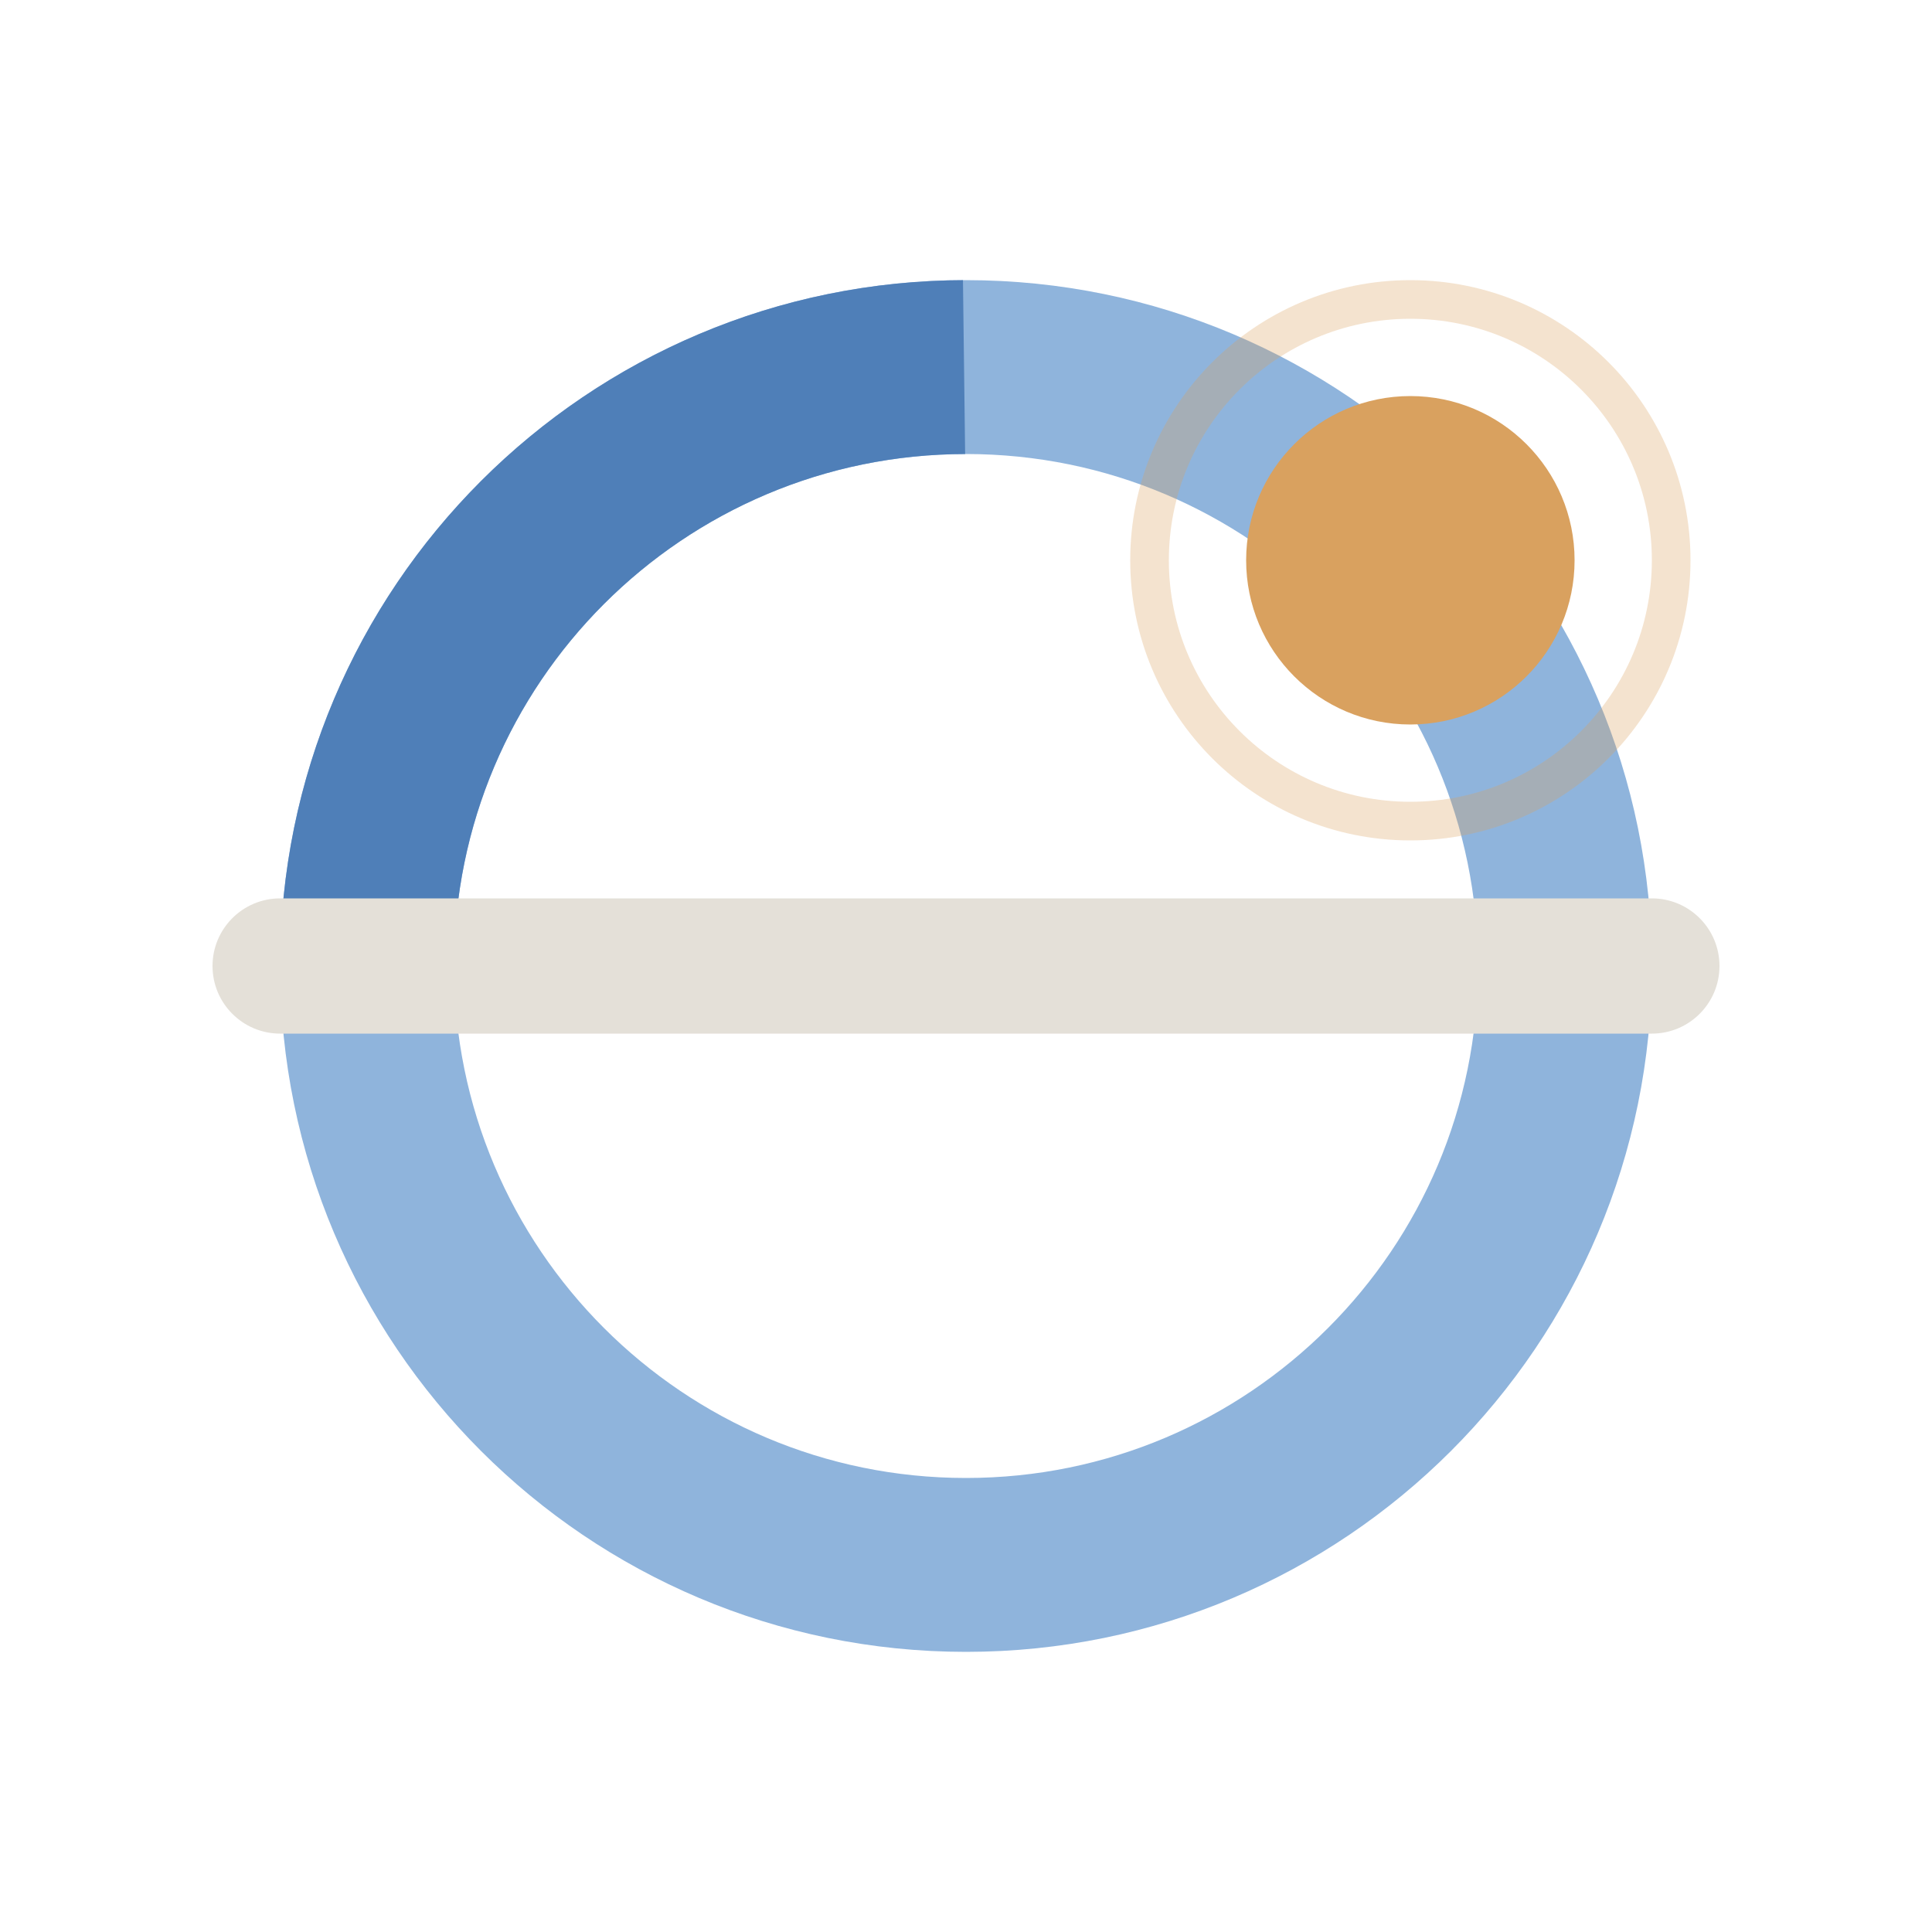
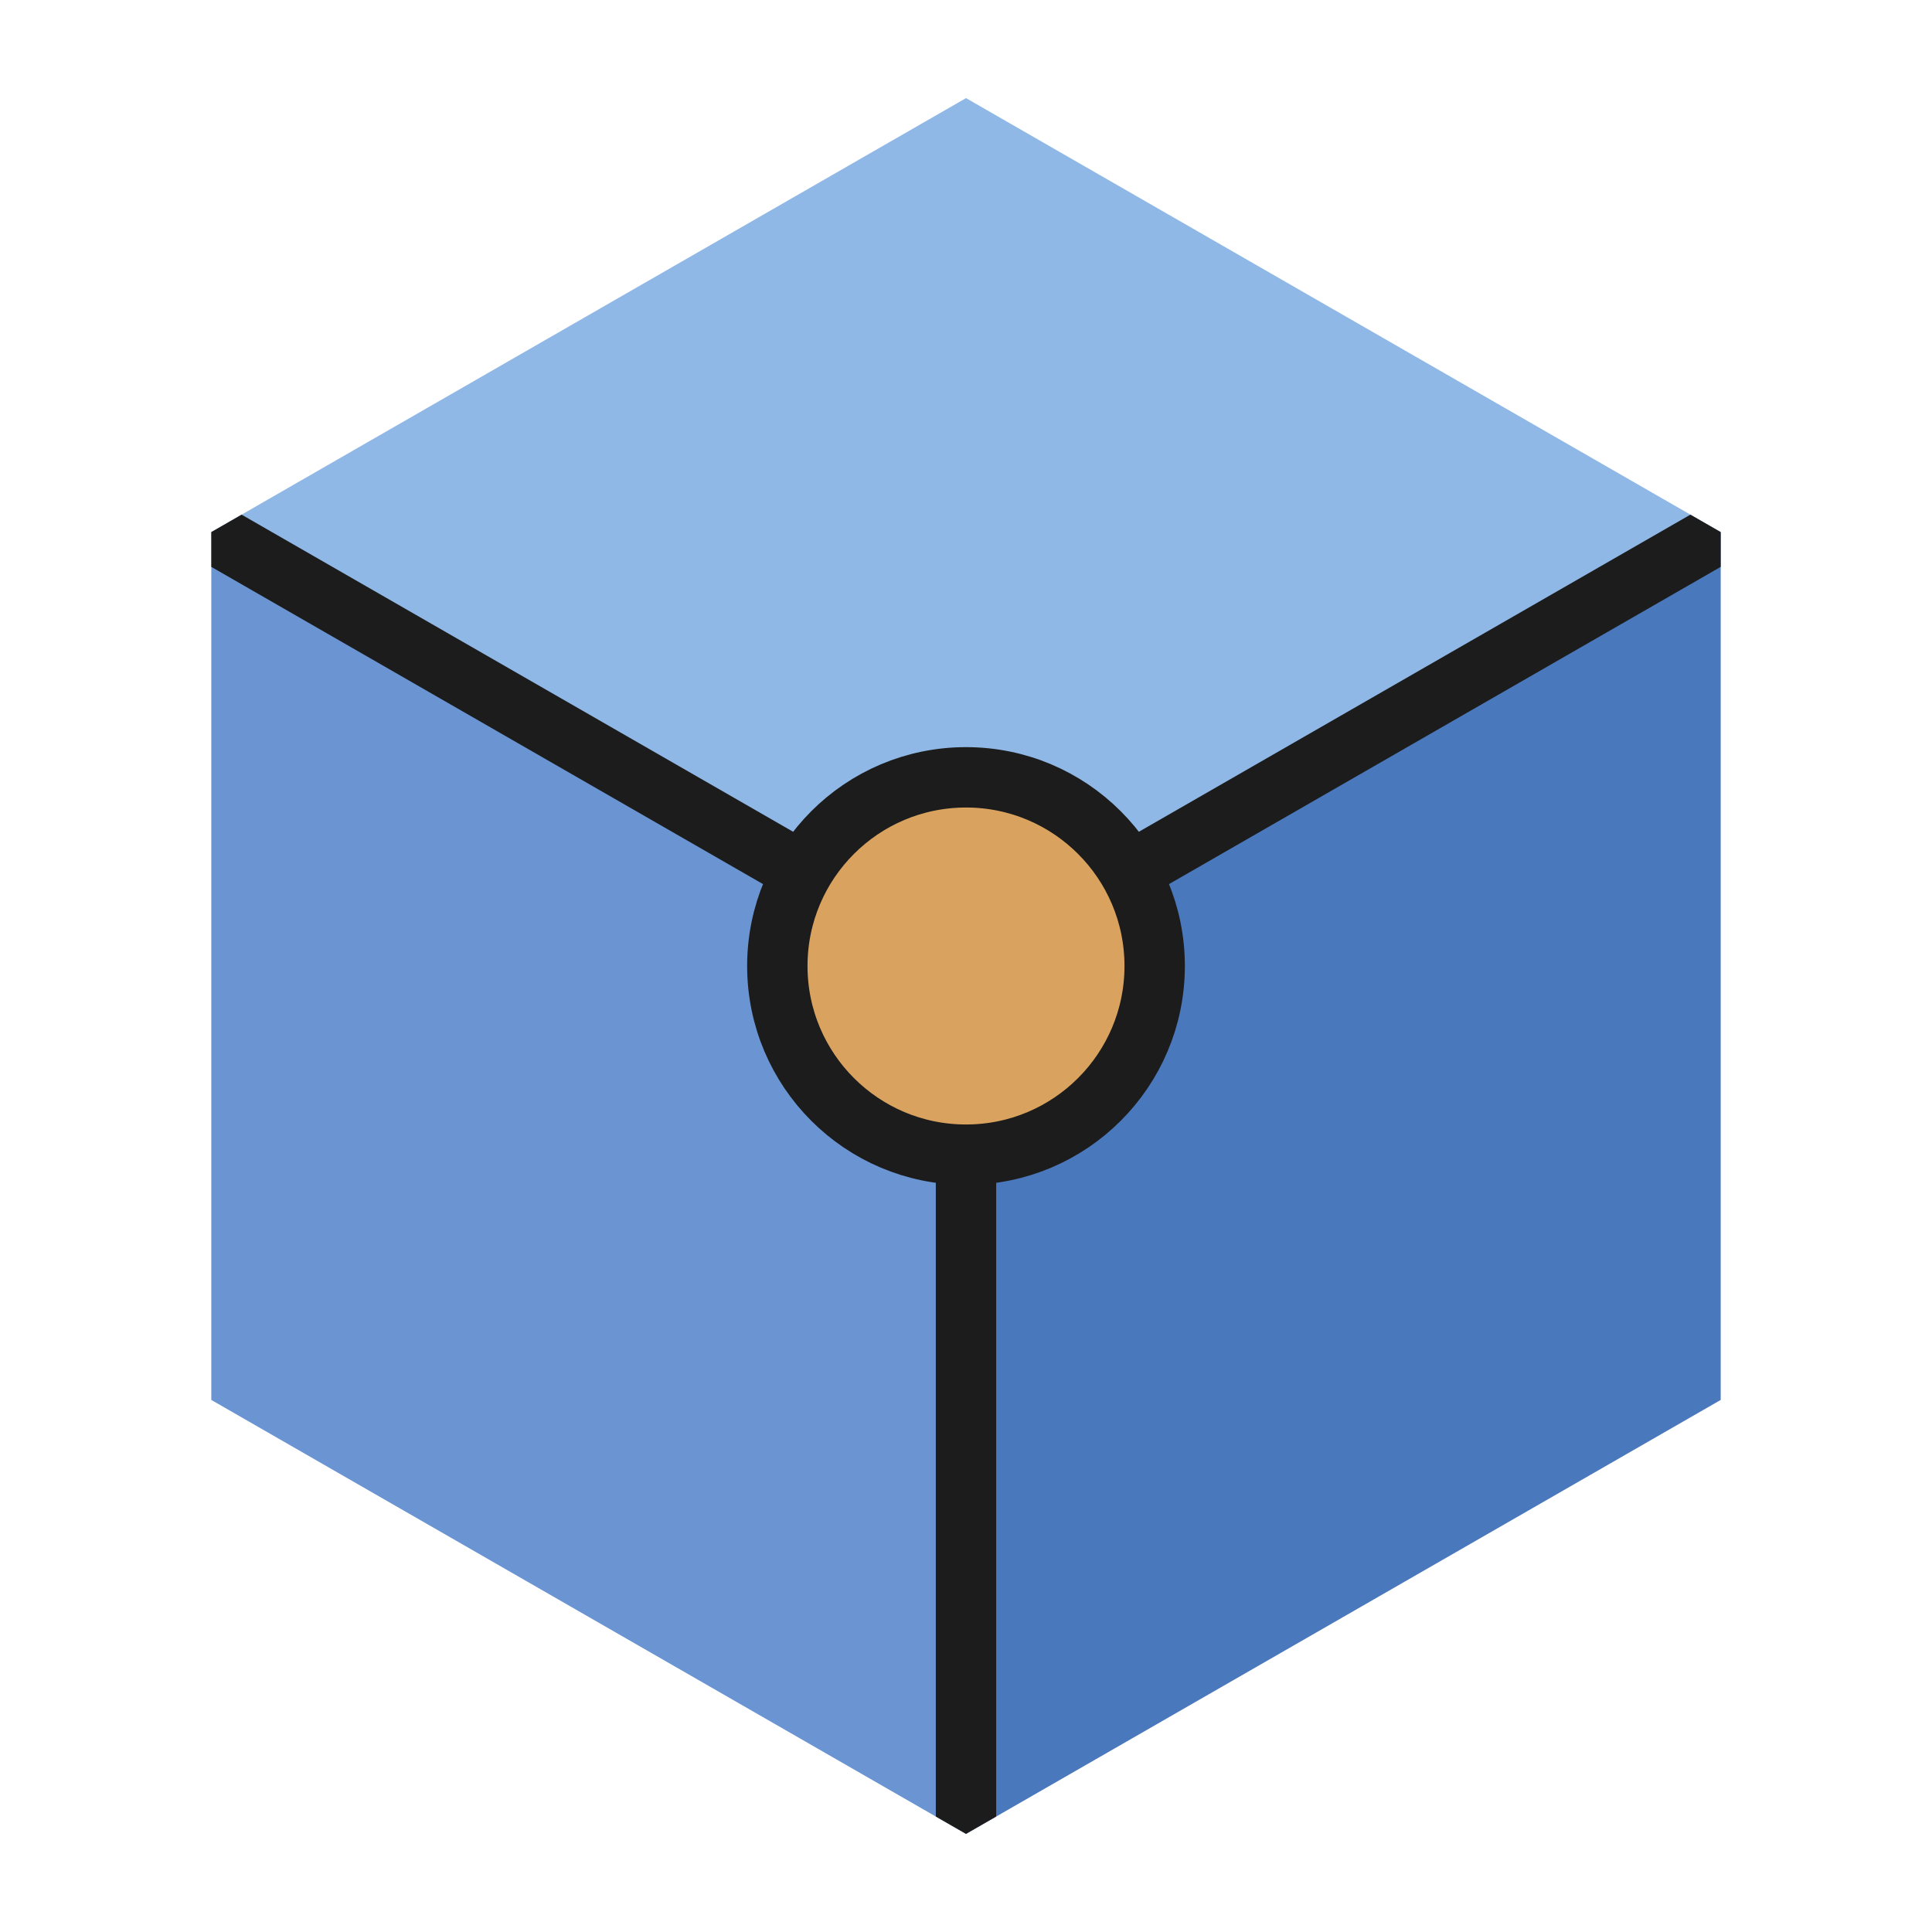
- <svg xmlns="http://www.w3.org/2000/svg" viewBox="0 0 200 200" width="200" height="200">
-   <circle cx="100" cy="100" r="62" fill="none" stroke="#8fb4dc" stroke-width="18" />
-   <circle cx="100" cy="100" r="62" fill="none" stroke="#4f7fb8" stroke-width="18" stroke-dasharray="97 292" stroke-dashoffset="-195" />
-   <rect x="22" y="93" width="156" height="14" rx="7" fill="#e4e0d8" />
-   <circle cx="146" cy="58" r="27" fill="none" stroke="#d9a15f" stroke-opacity=".3" stroke-width="4" />
-   <circle cx="146" cy="58" r="17" fill="#d9a15f" />
+ <svg xmlns="http://www.w3.org/2000/svg" viewBox="0 0 512 512" width="512" height="512">
+   <defs>
+     <clipPath id="hex">
+       <path d="M256 26 456 141v230L256 486 56 371V141Z" />
+     </clipPath>
+   </defs>
+   <g clip-path="url(#hex)">
+     <path d="M256 26 456 141 256 256 56 141Z" fill="#8fb8e6" />
+     <path d="M56 141 256 256v230L56 371Z" fill="#6a95d2" />
+     <path d="M456 141 256 256v230l200-115Z" fill="#4a78bc" />
+     <path d="M56 141 256 256 456 141M256 256v230" fill="none" stroke="#1c1c1c" stroke-width="16" />
+   </g>
+   <circle cx="256" cy="256" r="50" fill="#d9a35f" stroke="#1c1c1c" stroke-width="16" />
</svg>
